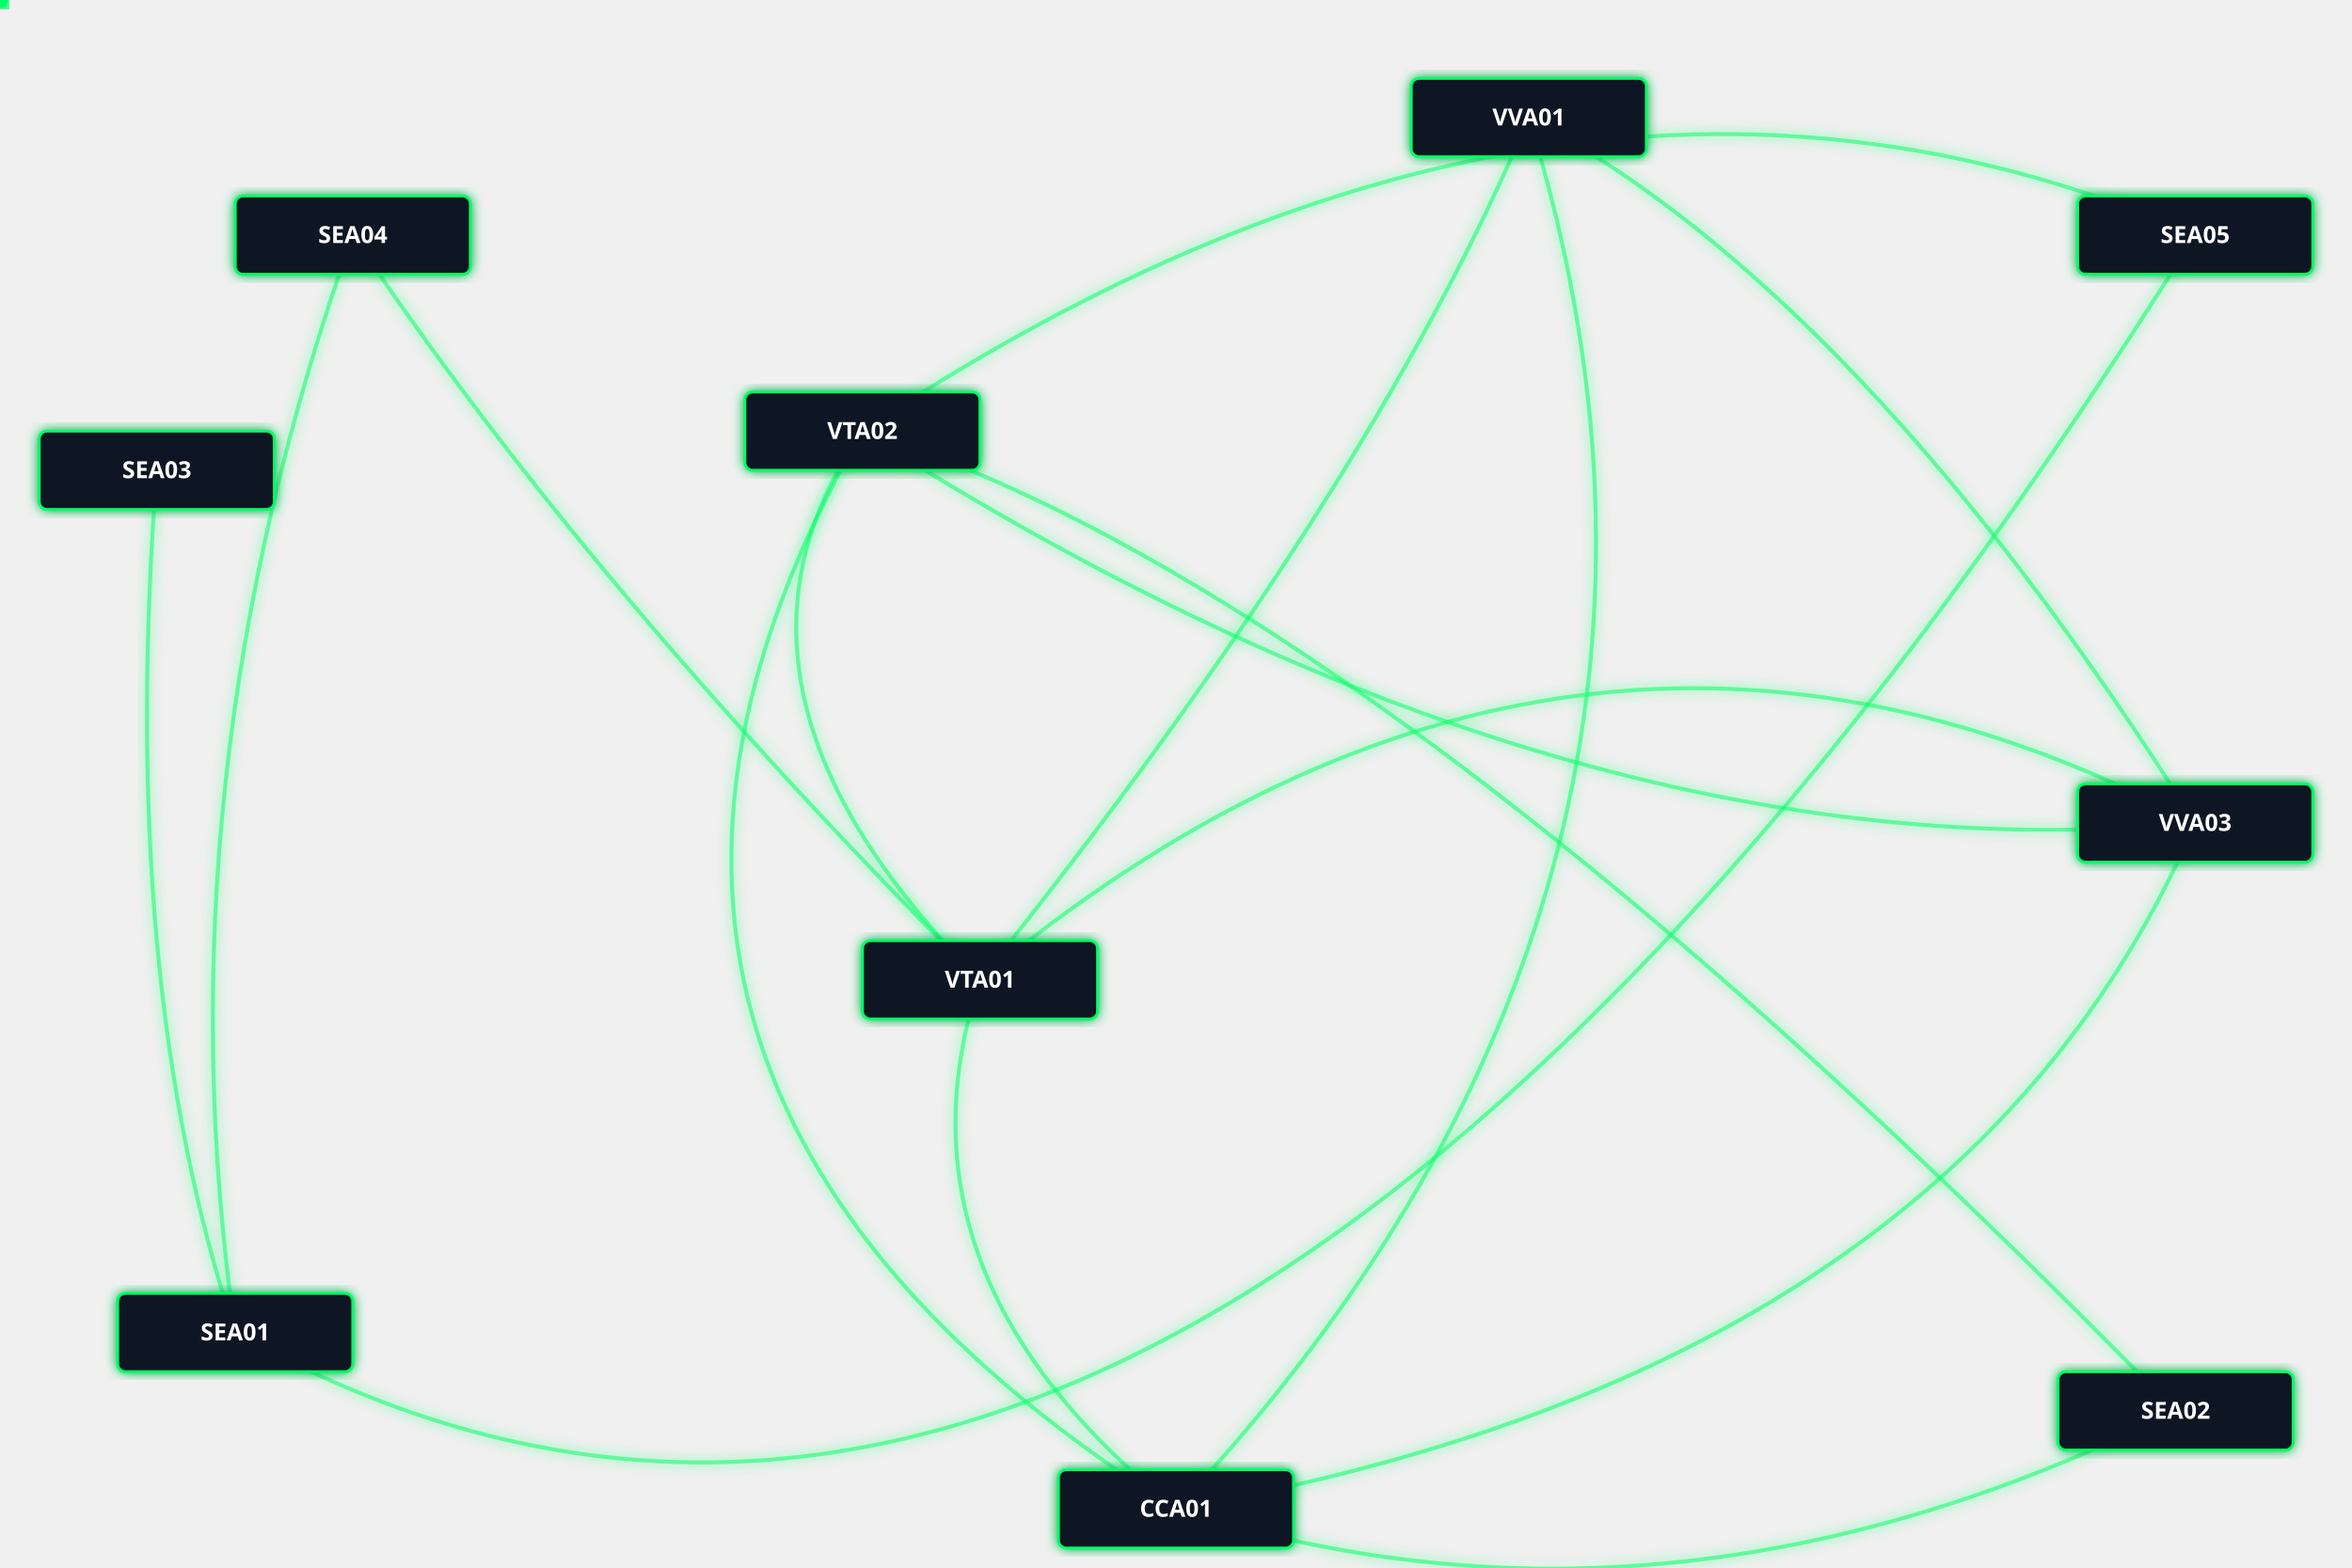
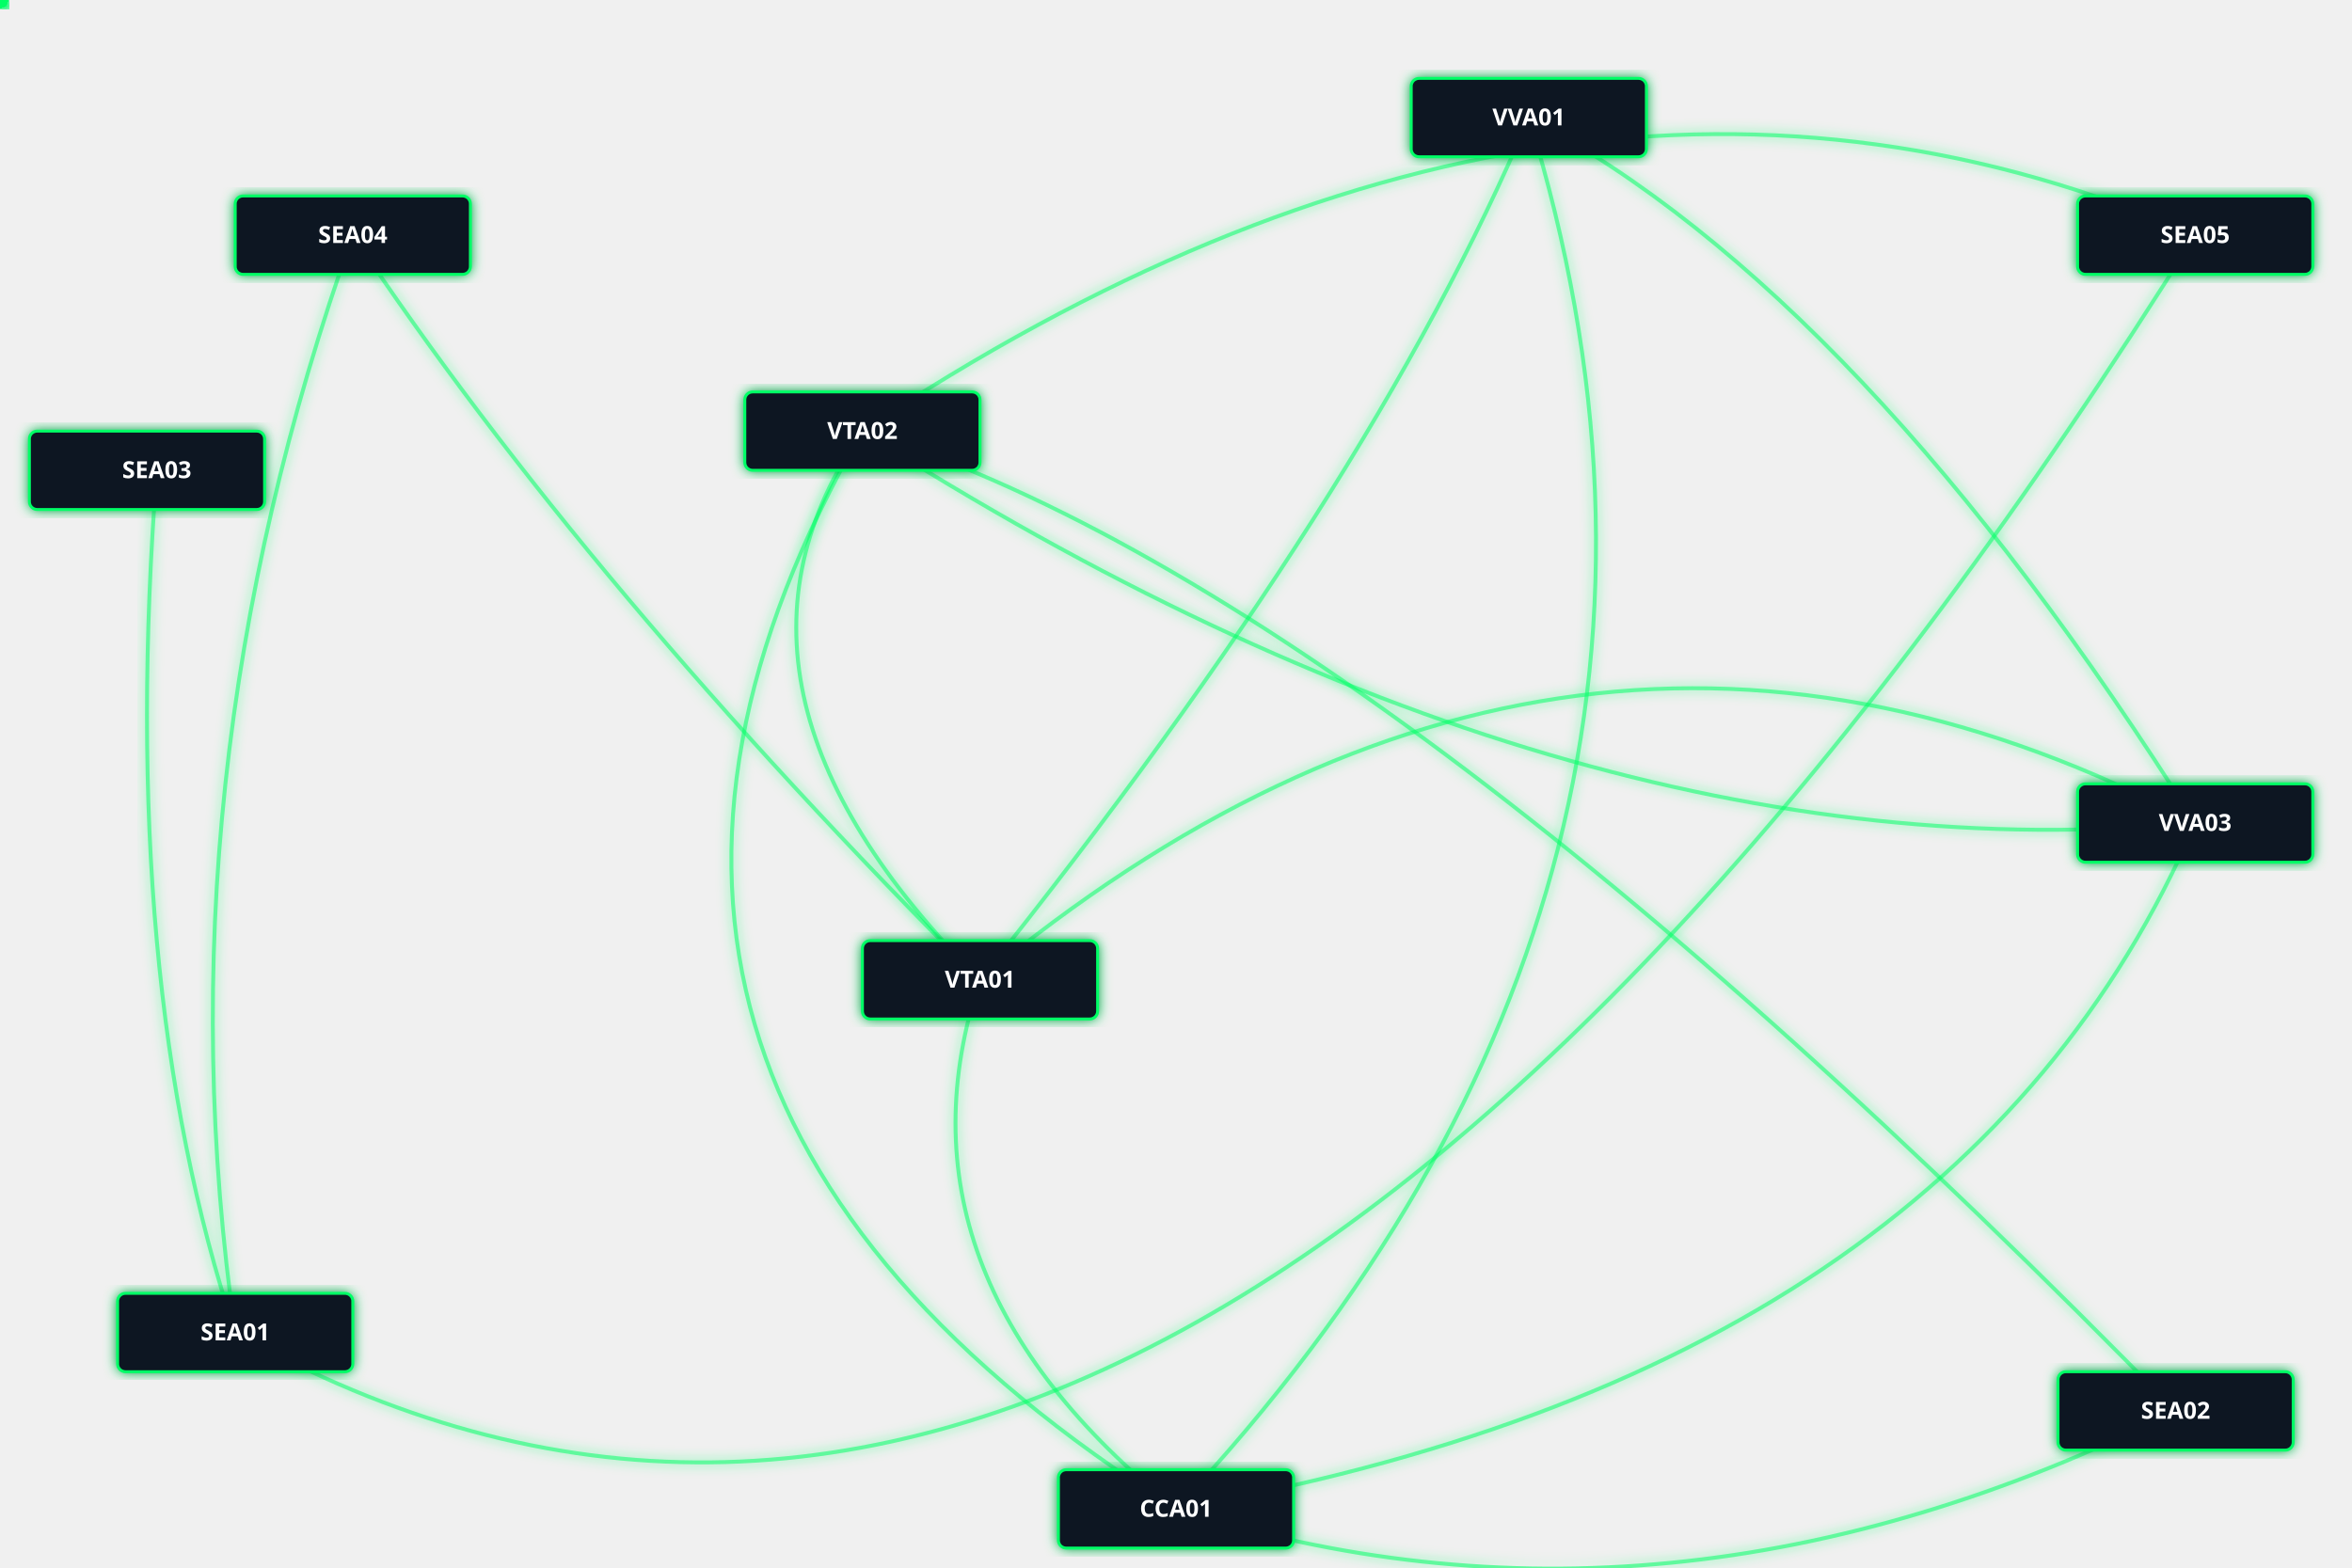
<svg xmlns="http://www.w3.org/2000/svg" id="topology-svg" viewBox="0 0 1200 800" class="absolute inset-0 w-full h-full" style="z-index:0; background-color: #1a2332;">
  <defs>
    <filter id="glow">
      <feGaussianBlur stdDeviation="3" result="blur" />
      <feMerge>
        <feMergeNode in="blur" />
        <feMergeNode in="SourceGraphic" />
      </feMerge>
    </filter>
    <style>
        .glow-line { stroke: #0f6; stroke-width: 2; filter: url(#glow); opacity: 0.6; }
        .particle { fill: #0f6; filter: url(#glow); }
        .node-text { fill: #ffffff; font-family: 'DM Sans', sans-serif; font-size: 12px; font-weight: bold; }
        .node-rect { fill: #101622; stroke: #0f6; stroke-width: 1.5; filter: url(#glow); rx: 4px; }
    </style>
  </defs>
  <g id="lines">
    <path d="M120,680 Q80,400 180,120" fill="none" class="glow-line" id="p-sea01-sea04" />
    <path d="M120,680 Q600,950 1120,120" fill="none" class="glow-line" id="p-sea01-sea05" />
    <path d="M120,680 Q60,500 80,240" fill="none" class="glow-line" id="p-sea01-sea03" />
    <path d="M180,120 Q300,300 500,500" fill="none" class="glow-line" id="p-sea04-vta01" />
    <path d="M1120,120 Q800,-20 440,220" fill="none" class="glow-line" id="p-sea05-vta02" />
    <path d="M780,60 Q900,450 600,770" fill="none" class="glow-line" id="p-vva01-cca01" />
    <path d="M780,60 Q700,250 500,500" fill="none" class="glow-line" id="p-vva01-vta01" />
    <path d="M780,60 Q950,150 1120,420" fill="none" class="glow-line" id="p-vva01-vva03" />
    <path d="M1120,420 Q800,250 500,500" fill="none" class="glow-line" id="p-vva03-vta01" />
    <path d="M1120,420 Q1000,700 600,770" fill="none" class="glow-line" id="p-vva03-cca01" />
    <path d="M1120,420 Q800,450 440,220" fill="none" class="glow-line" id="p-vva03-vta02" />
    <path d="M500,500 Q450,650 600,770" fill="none" class="glow-line" id="p-vta01-cca01" />
    <path d="M500,500 Q350,350 440,220" fill="none" class="glow-line" id="p-vta01-vta02" />
    <path d="M440,220 Q250,550 600,770" fill="none" class="glow-line" id="p-vta02-cca01" />
    <path d="M440,220 Q700,300 1110,720" fill="none" class="glow-line" id="p-vta02-sea02" />
    <path d="M600,770 Q850,850 1110,720" fill="none" class="glow-line" id="p-cca01-sea02" />
  </g>
  <g id="particles">
    <circle r="4" class="particle">
      <animateMotion dur="2.4s" repeatCount="indefinite" path="M120,680 Q80,400 180,120" />
    </circle>
    <circle r="3" class="particle" style="opacity:0.6;">
      <animateMotion dur="3.1s" repeatCount="indefinite" path="M180,120 Q80,400 120,680" />
    </circle>
    <circle r="4" class="particle">
      <animateMotion dur="4.2s" repeatCount="indefinite" path="M120,680 Q600,950 1120,120" />
    </circle>
    <circle r="3" class="particle" style="opacity:0.6;">
      <animateMotion dur="4.8s" repeatCount="indefinite" path="M1120,120 Q600,950 120,680" />
    </circle>
    <circle r="4" class="particle">
      <animateMotion dur="2.1s" repeatCount="indefinite" path="M120,680 Q60,500 80,240" />
    </circle>
    <circle r="3" class="particle" style="opacity:0.6;">
      <animateMotion dur="2.6s" repeatCount="indefinite" path="M80,240 Q60,500 120,680" />
    </circle>
    <circle r="4" class="particle">
      <animateMotion dur="2.3s" repeatCount="indefinite" path="M180,120 Q300,300 500,500" />
    </circle>
    <circle r="3" class="particle" style="opacity:0.6;">
      <animateMotion dur="2.8s" repeatCount="indefinite" path="M500,500 Q300,300 180,120" />
    </circle>
    <circle r="4" class="particle">
      <animateMotion dur="3.5s" repeatCount="indefinite" path="M1120,120 Q800,-20 440,220" />
    </circle>
    <circle r="3" class="particle" style="opacity:0.6;">
      <animateMotion dur="4.2s" repeatCount="indefinite" path="M440,220 Q800,-20 1120,120" />
    </circle>
    <circle r="4" class="particle">
      <animateMotion dur="3.2s" repeatCount="indefinite" path="M780,60 Q900,450 600,770" />
    </circle>
    <circle r="3" class="particle" style="opacity:0.6;">
      <animateMotion dur="3.7s" repeatCount="indefinite" path="M600,770 Q900,450 780,60" />
    </circle>
    <circle r="4" class="particle">
      <animateMotion dur="2.7s" repeatCount="indefinite" path="M780,60 Q700,250 500,500" />
    </circle>
    <circle r="3" class="particle" style="opacity:0.6;">
      <animateMotion dur="3.3s" repeatCount="indefinite" path="M500,500 Q700,250 780,60" />
    </circle>
    <circle r="4" class="particle">
      <animateMotion dur="2.2s" repeatCount="indefinite" path="M780,60 Q950,150 1120,420" />
    </circle>
    <circle r="3" class="particle" style="opacity:0.6;">
      <animateMotion dur="2.9s" repeatCount="indefinite" path="M1120,420 Q950,150 780,60" />
    </circle>
    <circle r="4" class="particle">
      <animateMotion dur="2.5s" repeatCount="indefinite" path="M1120,420 Q800,250 500,500" />
    </circle>
    <circle r="3" class="particle" style="opacity:0.6;">
      <animateMotion dur="3.1s" repeatCount="indefinite" path="M500,500 Q800,250 1120,420" />
    </circle>
    <circle r="4" class="particle">
      <animateMotion dur="2.9s" repeatCount="indefinite" path="M1120,420 Q1000,700 600,770" />
    </circle>
    <circle r="3" class="particle" style="opacity:0.6;">
      <animateMotion dur="3.4s" repeatCount="indefinite" path="M600,770 Q1000,700 1120,420" />
    </circle>
    <circle r="4" class="particle">
      <animateMotion dur="3.1s" repeatCount="indefinite" path="M1120,420 Q800,450 440,220" />
    </circle>
    <circle r="3" class="particle" style="opacity:0.6;">
      <animateMotion dur="3.8s" repeatCount="indefinite" path="M440,220 Q800,450 1120,420" />
    </circle>
    <circle r="4" class="particle">
      <animateMotion dur="2.4s" repeatCount="indefinite" path="M500,500 Q450,650 600,770" />
    </circle>
    <circle r="3" class="particle" style="opacity:0.6;">
      <animateMotion dur="2.8s" repeatCount="indefinite" path="M600,770 Q450,650 500,500" />
    </circle>
    <circle r="4" class="particle">
      <animateMotion dur="2.2s" repeatCount="indefinite" path="M500,500 Q350,350 440,220" />
    </circle>
    <circle r="3" class="particle" style="opacity:0.6;">
      <animateMotion dur="2.6s" repeatCount="indefinite" path="M440,220 Q350,350 500,500" />
    </circle>
    <circle r="4" class="particle">
      <animateMotion dur="3.2s" repeatCount="indefinite" path="M440,220 Q250,550 600,770" />
    </circle>
    <circle r="3" class="particle" style="opacity:0.6;">
      <animateMotion dur="3.7s" repeatCount="indefinite" path="M600,770 Q250,550 440,220" />
    </circle>
    <circle r="4" class="particle">
      <animateMotion dur="3.5s" repeatCount="indefinite" path="M440,220 Q700,300 1110,720" />
    </circle>
    <circle r="3" class="particle" style="opacity:0.6;">
      <animateMotion dur="4.1s" repeatCount="indefinite" path="M1110,720 Q700,300 440,220" />
    </circle>
    <circle r="4" class="particle">
      <animateMotion dur="2.3s" repeatCount="indefinite" path="M600,770 Q850,850 1110,720" />
    </circle>
    <circle r="3" class="particle" style="opacity:0.6;">
      <animateMotion dur="2.7s" repeatCount="indefinite" path="M1110,720 Q850,850 600,770" />
    </circle>
  </g>
  <g id="nodes">
-     <rect x="20" y="220" width="120" height="40" class="node-rect" />
+     <rect x="15" y="220" width="120" height="40" class="node-rect" />
    <text x="80" y="244" text-anchor="middle" class="node-text">SEA03</text>
    <rect x="60" y="660" width="120" height="40" class="node-rect" />
    <text x="120" y="684" text-anchor="middle" class="node-text">SEA01</text>
    <rect x="120" y="100" width="120" height="40" class="node-rect" />
    <text x="180" y="124" text-anchor="middle" class="node-text">SEA04</text>
    <rect x="380" y="200" width="120" height="40" class="node-rect" />
    <text x="440" y="224" text-anchor="middle" class="node-text">VTA02</text>
    <rect x="440" y="480" width="120" height="40" class="node-rect" />
    <text x="500" y="504" text-anchor="middle" class="node-text">VTA01</text>
    <rect x="720" y="40" width="120" height="40" class="node-rect" />
    <text x="780" y="64" text-anchor="middle" class="node-text">VVA01</text>
    <rect x="1060" y="400" width="120" height="40" class="node-rect" />
    <text x="1120" y="424" text-anchor="middle" class="node-text">VVA03</text>
    <rect x="1060" y="100" width="120" height="40" class="node-rect" />
    <text x="1120" y="124" text-anchor="middle" class="node-text">SEA05</text>
    <rect x="1050" y="700" width="120" height="40" class="node-rect" />
    <text x="1110" y="724" text-anchor="middle" class="node-text">SEA02</text>
    <rect x="540" y="750" width="120" height="40" class="node-rect" />
    <text x="600" y="774" text-anchor="middle" class="node-text">CCA01</text>
  </g>
</svg>
